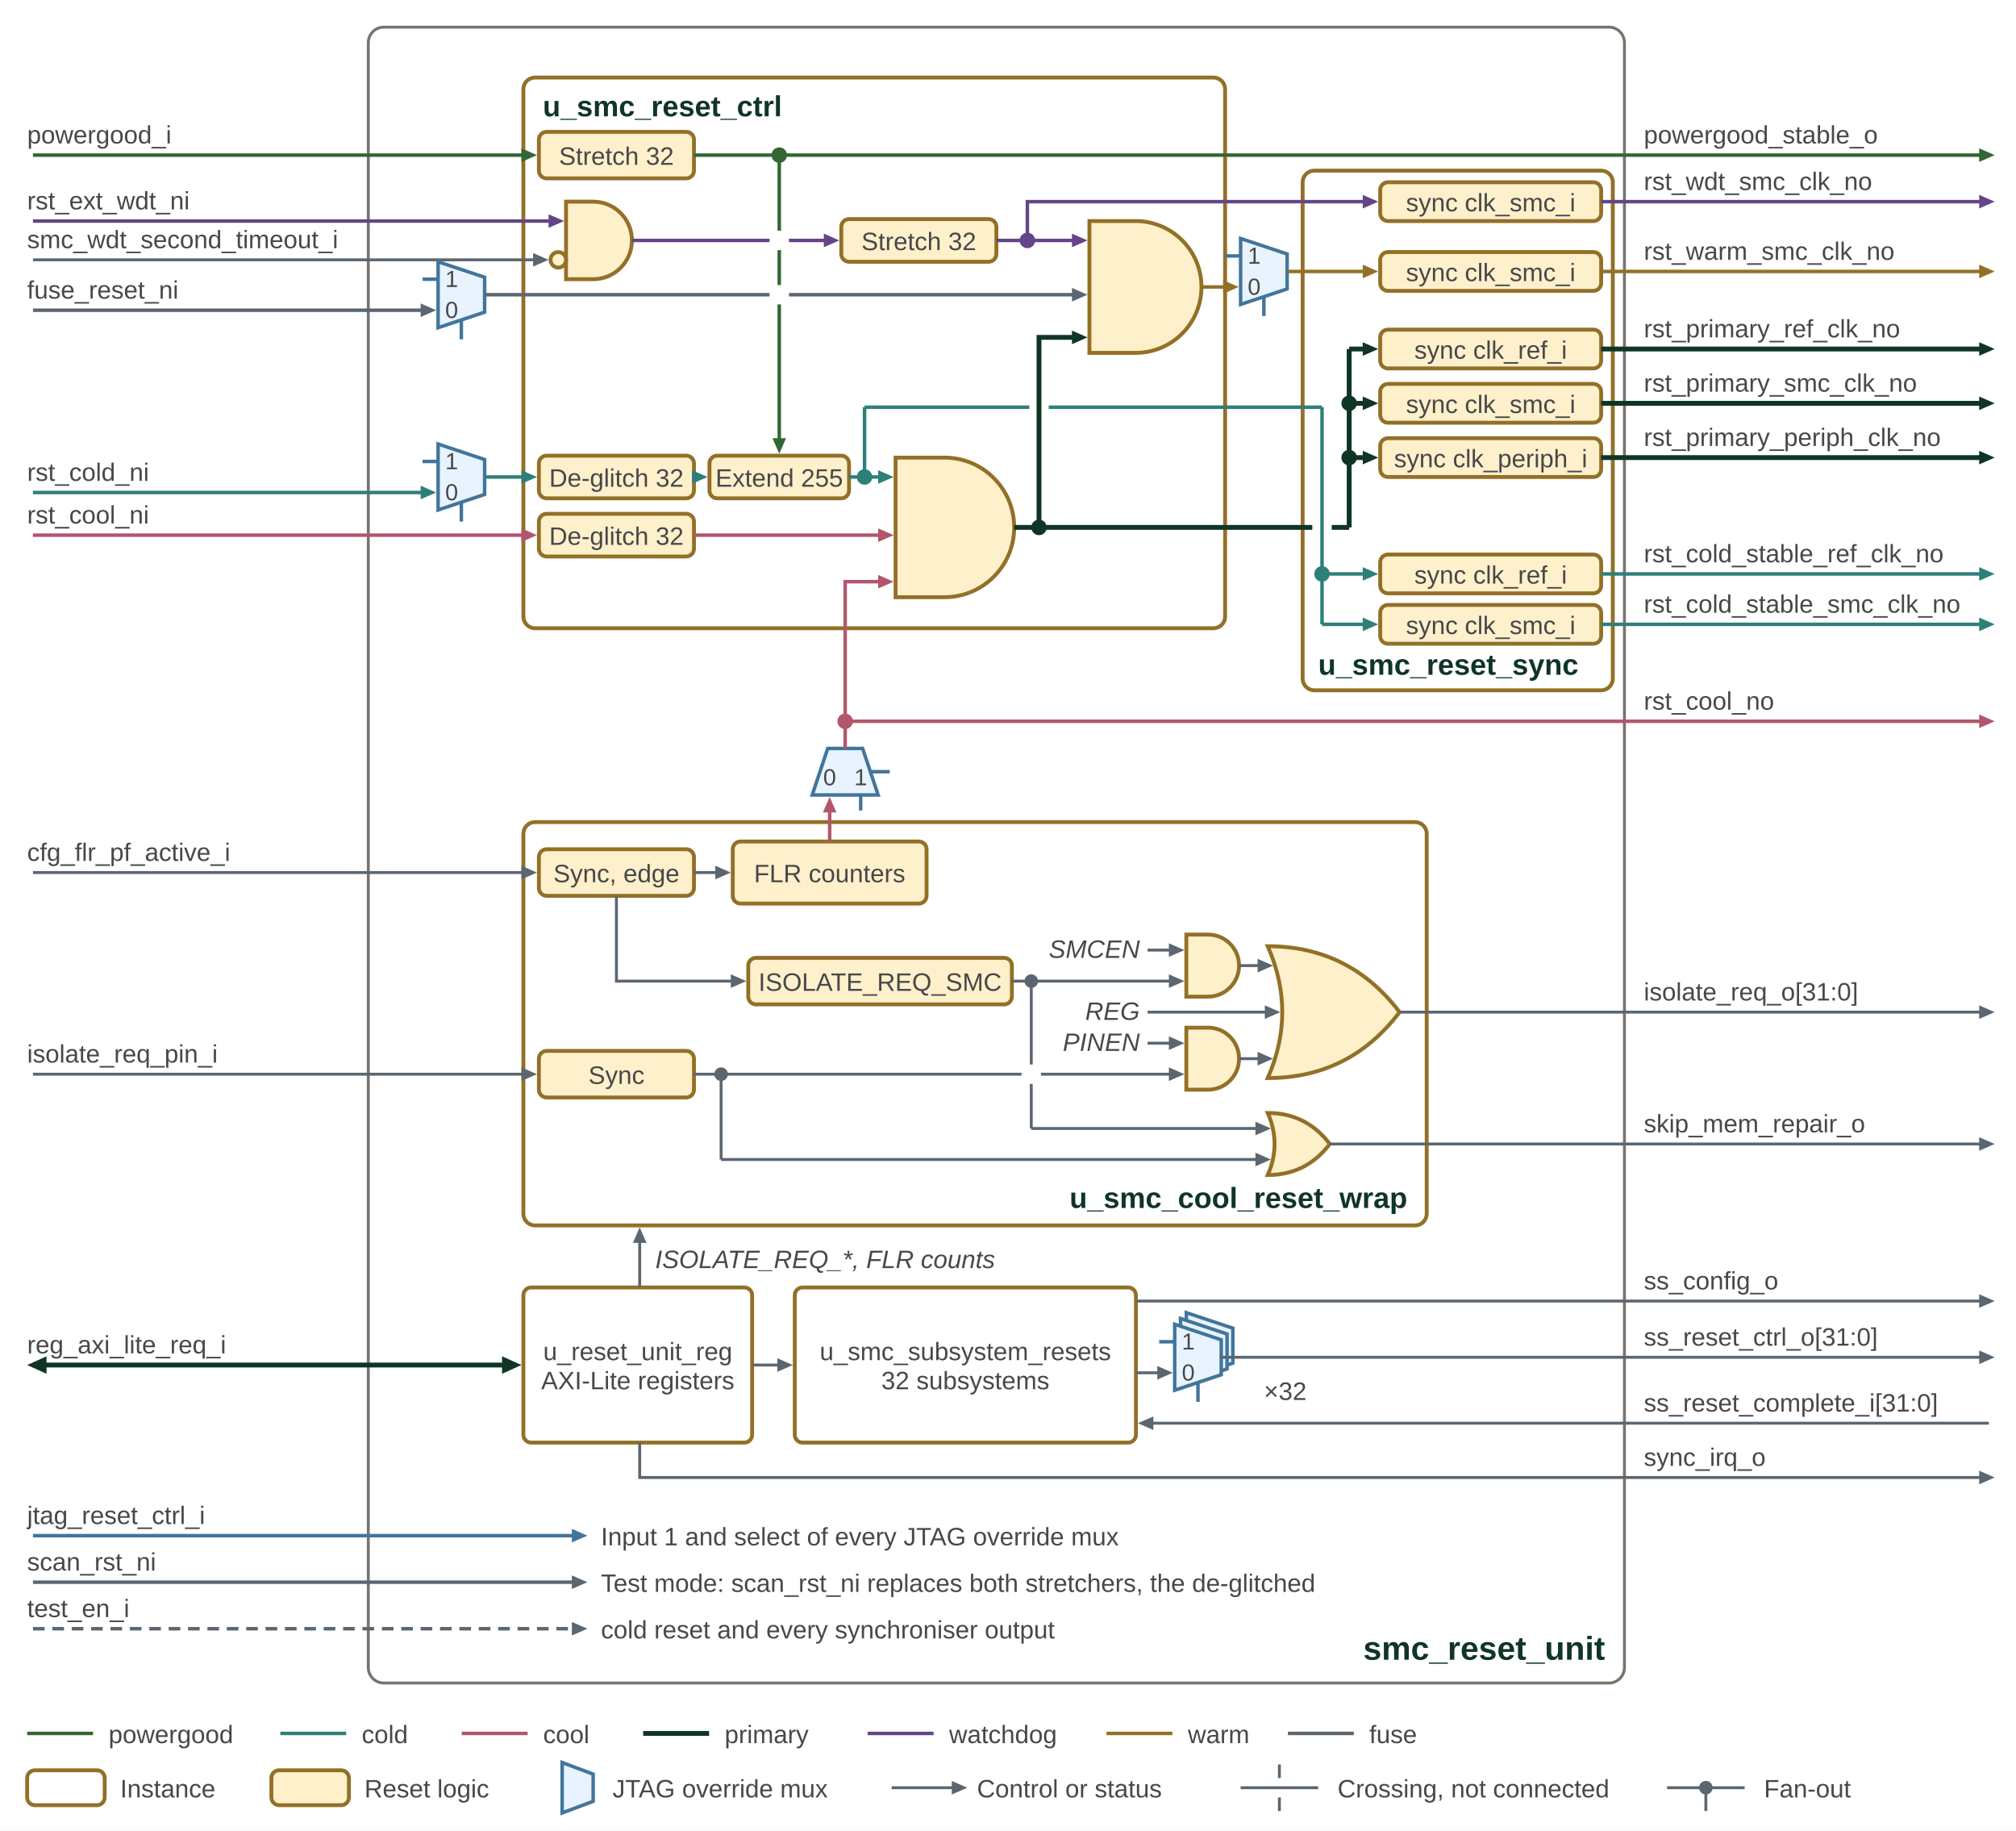
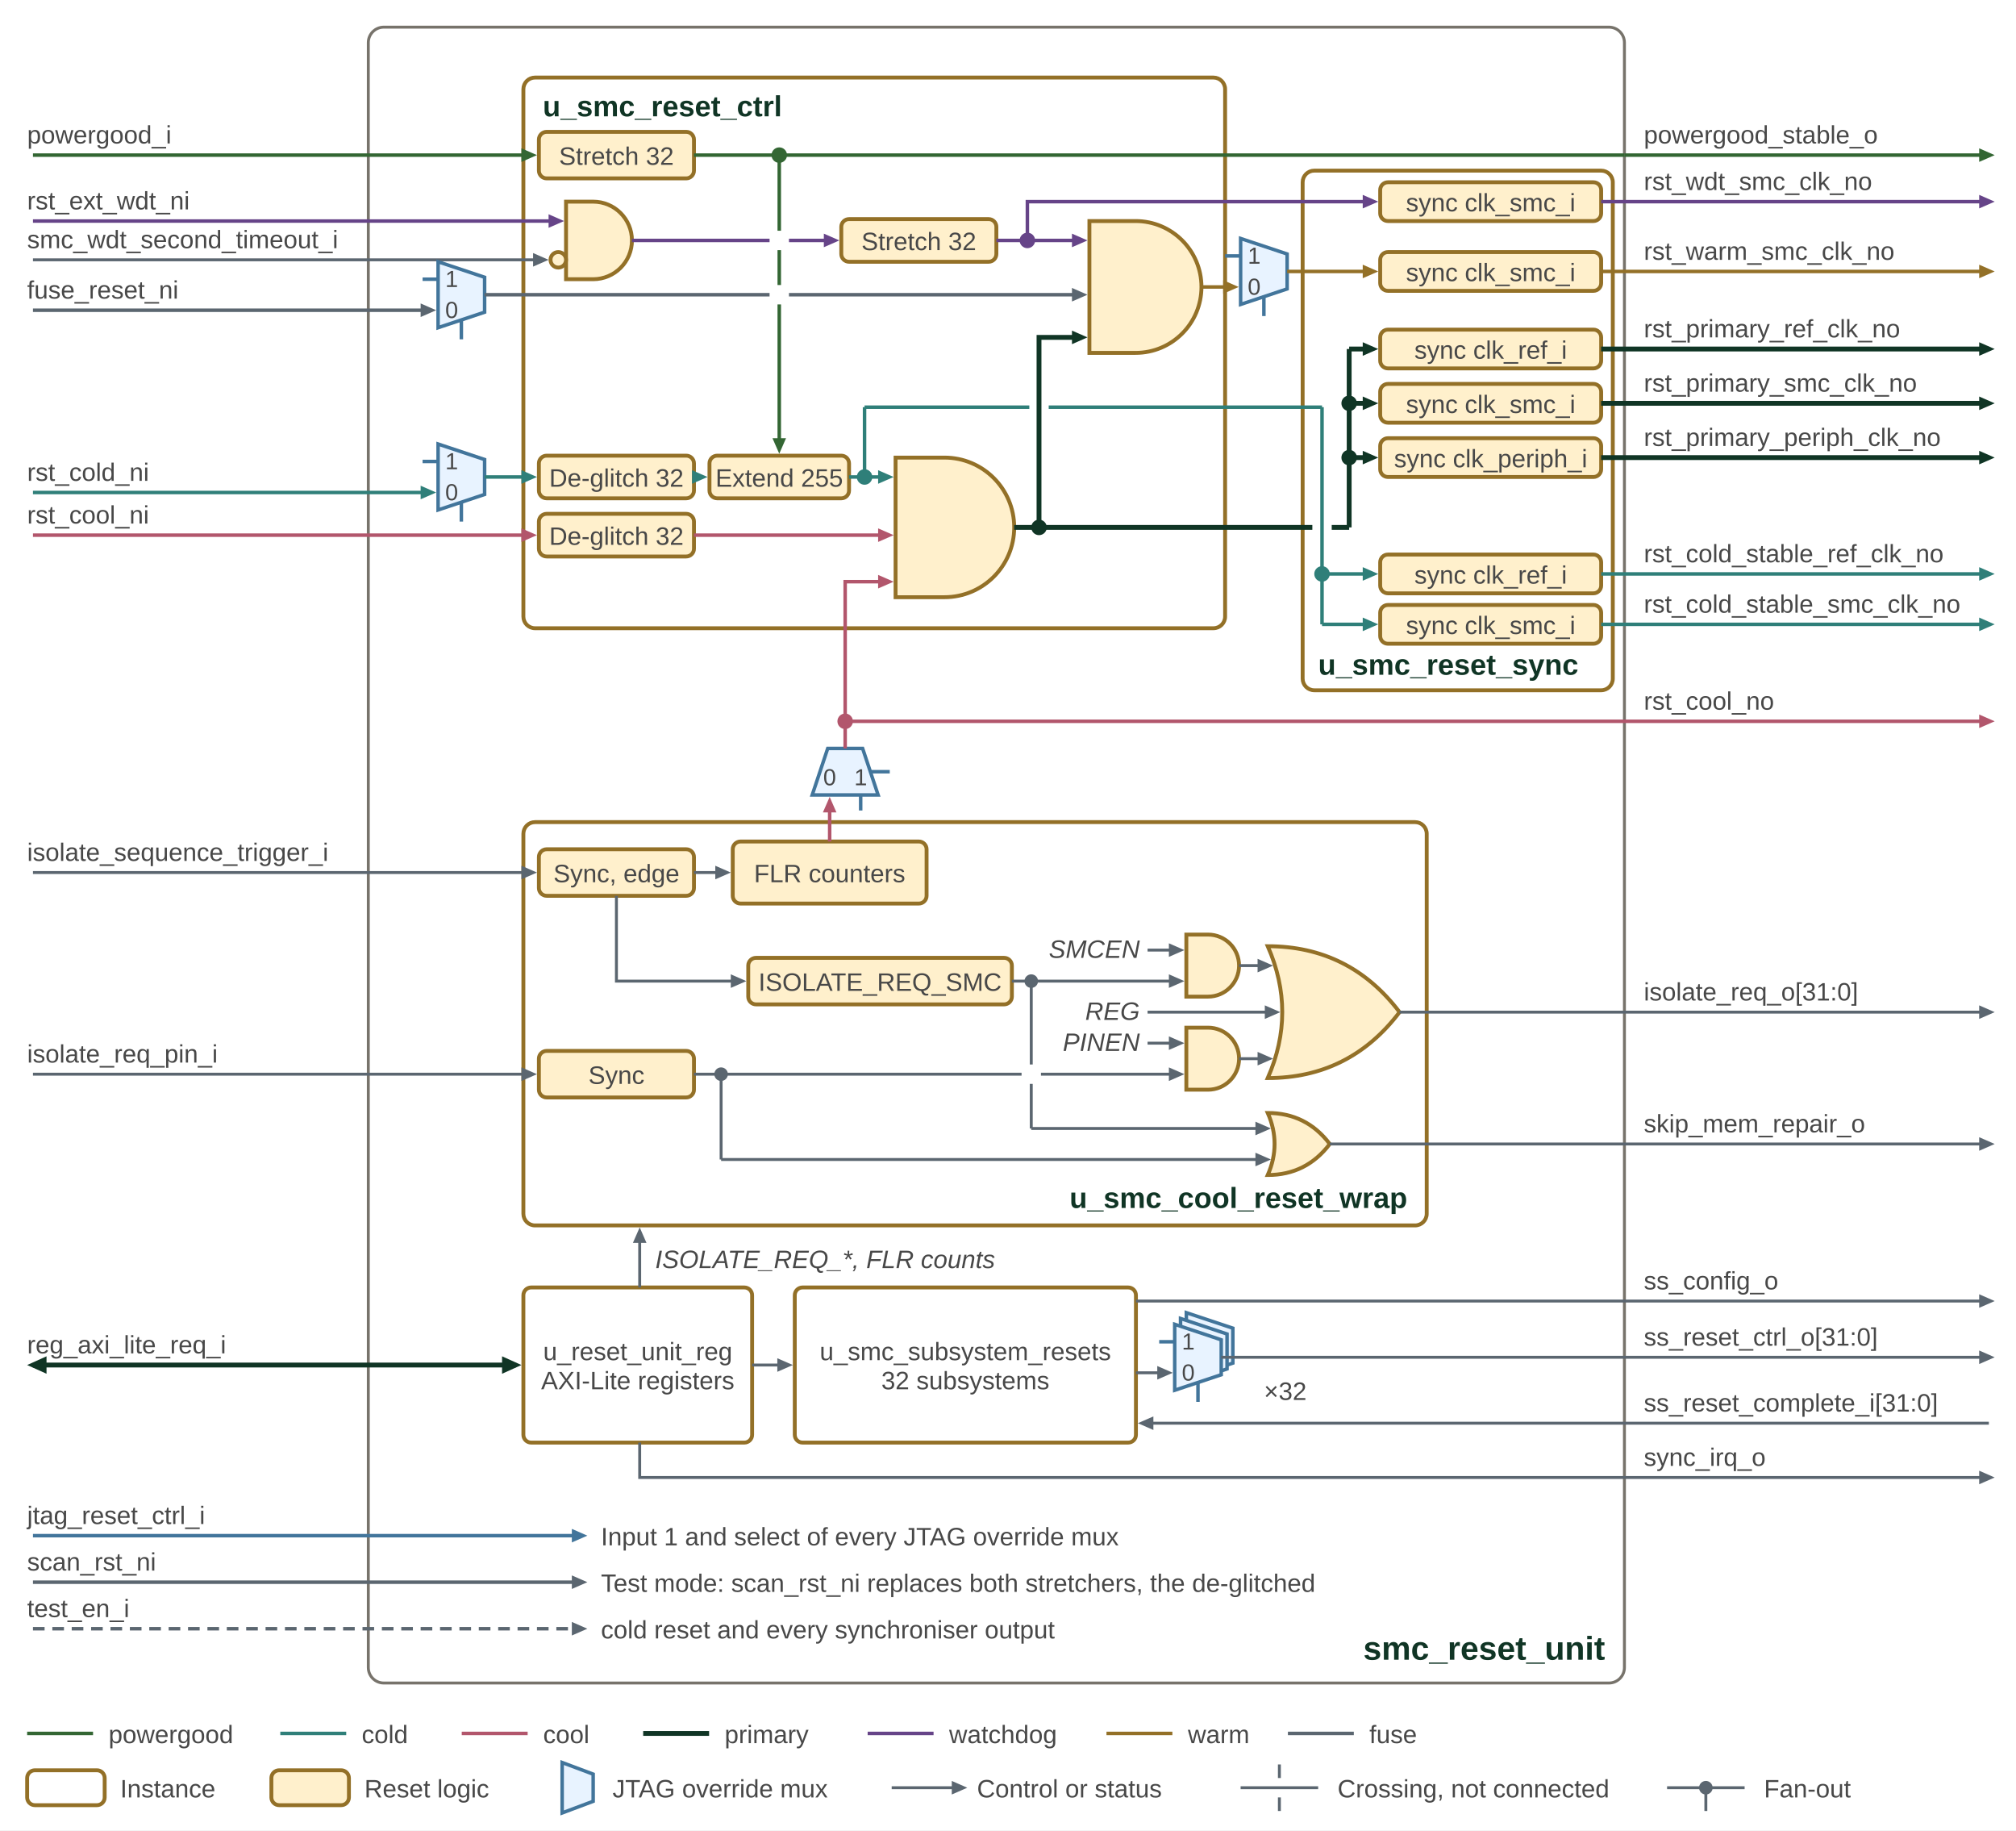
<svg xmlns="http://www.w3.org/2000/svg" width="1040" height="944" viewBox="0 0 1040 944" role="img" aria-labelledby="title desc">
  <defs>
    <marker id="ae" markerUnits="userSpaceOnUse" markerWidth="10" markerHeight="9" refX="7" refY="4.5" orient="auto">
      <path d="M0,0 L10,4.5 L0,9 Z" fill="#103525" />
    </marker>
    <marker id="as" markerUnits="userSpaceOnUse" markerWidth="10" markerHeight="9" refX="3" refY="4.5" orient="auto">
      <path d="M10,0 L0,4.5 L10,9 Z" fill="#103525" />
    </marker>
    <marker id="ge" markerUnits="userSpaceOnUse" markerWidth="8" markerHeight="7" refX="5" refY="3.5" orient="auto">
      <path d="M0,0 L8,3.5 L0,7 Z" fill="#5b6670" />
    </marker>
    <marker id="gs" markerUnits="userSpaceOnUse" markerWidth="8" markerHeight="7" refX="3" refY="3.5" orient="auto">
      <path d="M8,0 L0,3.5 L8,7 Z" fill="#5b6670" />
    </marker>
    <marker id="je" markerUnits="userSpaceOnUse" markerWidth="8" markerHeight="7" refX="5" refY="3.5" orient="auto">
      <path d="M0,0 L8,3.5 L0,7 Z" fill="#42759b" />
    </marker>
    <marker id="js" markerUnits="userSpaceOnUse" markerWidth="8" markerHeight="7" refX="3" refY="3.5" orient="auto">
      <path d="M8,0 L0,3.5 L8,7 Z" fill="#42759b" />
    </marker>
    <marker id="m-smu" markerUnits="userSpaceOnUse" markerWidth="8" markerHeight="7" refX="5" refY="3.5" orient="auto">
      <path d="M0,0 L8,3.5 L0,7 Z" fill="#103525" />
    </marker>
    <marker id="m-ref" markerUnits="userSpaceOnUse" markerWidth="8" markerHeight="7" refX="5" refY="3.5" orient="auto">
      <path d="M0,0 L8,3.5 L0,7 Z" fill="#2f7f79" />
    </marker>
    <marker id="m-per" markerUnits="userSpaceOnUse" markerWidth="8" markerHeight="7" refX="5" refY="3.5" orient="auto">
      <path d="M0,0 L8,3.5 L0,7 Z" fill="#937027" />
    </marker>
    <marker id="m-tel" markerUnits="userSpaceOnUse" markerWidth="8" markerHeight="7" refX="5" refY="3.5" orient="auto">
      <path d="M0,0 L8,3.5 L0,7 Z" fill="#664488" />
    </marker>
    <marker id="m-wdt" markerUnits="userSpaceOnUse" markerWidth="8" markerHeight="7" refX="5" refY="3.5" orient="auto">
      <path d="M0,0 L8,3.5 L0,7 Z" fill="#77736b" />
    </marker>
    <marker id="m-rosc" markerUnits="userSpaceOnUse" markerWidth="8" markerHeight="7" refX="5" refY="3.5" orient="auto">
      <path d="M0,0 L8,3.5 L0,7 Z" fill="#336633" />
    </marker>
    <marker id="m-jtag" markerUnits="userSpaceOnUse" markerWidth="8" markerHeight="7" refX="5" refY="3.5" orient="auto">
      <path d="M0,0 L8,3.5 L0,7 Z" fill="#42759b" />
    </marker>
    <marker id="m-spi" markerUnits="userSpaceOnUse" markerWidth="8" markerHeight="7" refX="5" refY="3.5" orient="auto">
      <path d="M0,0 L8,3.5 L0,7 Z" fill="#5b6670" />
    </marker>
    <marker id="m-slate" markerUnits="userSpaceOnUse" markerWidth="8" markerHeight="7" refX="5" refY="3.5" orient="auto">
      <path d="M0,0 L8,3.5 L0,7 Z" fill="#5b6670" />
    </marker>
    <marker id="m-pg" markerUnits="userSpaceOnUse" markerWidth="8" markerHeight="7" refX="5" refY="3.5" orient="auto">
      <path d="M0,0 L8,3.5 L0,7 Z" fill="#336633" />
    </marker>
    <marker id="m-cool" markerUnits="userSpaceOnUse" markerWidth="8" markerHeight="7" refX="5" refY="3.5" orient="auto">
      <path d="M0,0 L8,3.5 L0,7 Z" fill="#b2566c" />
    </marker>
    <style>
text { font-family: Arial, sans-serif; font-size: 15px; fill: #484848; }
.t { fill: #484848; }
.b { font-size: 17px; font-weight: bold; fill: #103525; }
.bs { font-size: 15px; font-weight: bold; fill: #103525; }
.h { font-size: 22px; font-weight: bold; fill: #103525; }
.s { font-size: 13px; fill: #484848; }
.si { font-size: 13px; font-style: italic; fill: #484848; }
.pmt { font-size: 12px; font-weight: bold; fill: #ffffff; }
.pst { font-size: 12px; font-weight: bold; fill: #103525; }
.pjt { font-size: 12px; font-weight: bold; fill: #1d4b6e; }
.pct { font-size: 12px; font-weight: bold; fill: #1f5c57; }
.pm { fill: #103525; stroke: #103525; stroke-width: 1.2; }
.ps { fill: #ffffff; stroke: #103525; stroke-width: 1.2; }
.pj { fill: #e8f3ff; stroke: #42759b; stroke-width: 1.2; }
.pc { fill: #d9f0ee; stroke: #2f7f79; stroke-width: 1.2; }
.smu { fill: #ffffff; stroke: #77736b; stroke-width: 1.5; }
.network { fill: #e8f0e8; stroke: #336633; stroke-width: 2; }
.fabric { fill: #fff0cc; stroke: #937027; stroke-width: 2; }
.core { fill: #ffffff; stroke: #937027; stroke-width: 2; }
.future { fill: #ffffff; stroke: #937027; stroke-width: 2; }
.nostroke { stroke: none; }
.fut { fill: none; stroke-dasharray: 7 5; }
.opt { stroke-dasharray: 7 5; }
.hatch { fill: none; stroke: #103525; stroke-opacity: 0.16; stroke-width: 1.2; }
.external { fill: #f2f2f2; stroke: #77736b; stroke-width: 1.5; }
.axi { fill: none; stroke: #103525; stroke-width: 2.5; marker-start: url(#as); marker-end: url(#ae); }
.axio { fill: none; stroke: #103525; stroke-width: 2.5; stroke-dasharray: 8 5; marker-start: url(#as); marker-end: url(#ae); }
.sig { fill: none; stroke: #5b6670; stroke-width: 1.5; marker-start: url(#gs); marker-end: url(#ge); }
.sigo { fill: none; stroke: #5b6670; stroke-width: 1.5; marker-end: url(#ge); }
.jtag { fill: none; stroke: #42759b; stroke-width: 1.8; marker-end: url(#je); }
.jtagb { fill: none; stroke: #42759b; stroke-width: 1.8; marker-start: url(#js); marker-end: url(#je); }
.sigplain { fill: none; stroke: #5b6670; stroke-width: 1.5; }
.n-smu { fill: none; stroke: #103525; stroke-width: 2.5; }
.a-smu { fill: none; stroke: #103525; stroke-width: 2.5; marker-end: url(#m-smu); }
.n-ref { fill: none; stroke: #2f7f79; stroke-width: 1.8; }
.a-ref { fill: none; stroke: #2f7f79; stroke-width: 1.8; marker-end: url(#m-ref); }
.n-per { fill: none; stroke: #937027; stroke-width: 1.8; }
.a-per { fill: none; stroke: #937027; stroke-width: 1.8; marker-end: url(#m-per); }
.n-tel { fill: none; stroke: #664488; stroke-width: 1.8; }
.a-tel { fill: none; stroke: #664488; stroke-width: 1.8; marker-end: url(#m-tel); }
.n-wdt { fill: none; stroke: #77736b; stroke-width: 1.8; }
.a-wdt { fill: none; stroke: #77736b; stroke-width: 1.8; marker-end: url(#m-wdt); }
.n-rosc { fill: none; stroke: #336633; stroke-width: 1.8; }
.a-rosc { fill: none; stroke: #336633; stroke-width: 1.8; marker-end: url(#m-rosc); }
.n-jtag { fill: none; stroke: #42759b; stroke-width: 1.8; }
.a-jtag { fill: none; stroke: #42759b; stroke-width: 1.8; marker-end: url(#m-jtag); }
.n-spi { fill: none; stroke: #5b6670; stroke-width: 1.8; }
.a-spi { fill: none; stroke: #5b6670; stroke-width: 1.8; marker-end: url(#m-spi); }
.n-slate { fill: none; stroke: #5b6670; stroke-width: 1.8; }
.a-slate { fill: none; stroke: #5b6670; stroke-width: 1.8; marker-end: url(#m-slate); }
.n-pg { fill: none; stroke: #336633; stroke-width: 1.8; }
.a-pg { fill: none; stroke: #336633; stroke-width: 1.8; marker-end: url(#m-pg); }
.n-cool { fill: none; stroke: #b2566c; stroke-width: 1.8; }
.a-cool { fill: none; stroke: #b2566c; stroke-width: 1.8; marker-end: url(#m-cool); }
.a-dash { fill: none; stroke: #5b6670; stroke-width: 1.8; stroke-dasharray: 6 4; marker-end: url(#m-slate); }
.jovr { fill: #e8f3ff; stroke: #42759b; stroke-width: 1.8; }
.mx { font-size: 12px; fill: #484848; }

</style>
  </defs>
  <rect width="1040" height="944" fill="#ffffff" />
  <rect class="smu" x="190" y="14" width="648" height="854" rx="8" />
  <rect class="core" x="270" y="40" width="362" height="284" rx="6" />
  <text class="bs" x="280" y="60" text-anchor="start">u_smc_reset_ctrl</text>
  <rect class="fabric" x="278" y="68" width="80" height="24" rx="4" />
  <text class="s" x="318" y="85" text-anchor="middle">Stretch 32</text>
  <text class="s" x="14" y="74" text-anchor="start">powergood_i</text>
  <path class="a-pg" d="M17,80 L274,80" />
  <path class="n-pg" d="M358,80 L838,80" />
  <path class="a-pg" d="M838,80 L1026,80" />
  <text class="s" x="848" y="74" text-anchor="start">powergood_stable_o</text>
  <circle cx="402" cy="80" r="4" fill="#336633" />
  <path class="fabric" d="M292,104 L306,104 A20,20 0 0 1 306,144 L292,144 Z" />
  <text class="s" x="14" y="108" text-anchor="start">rst_ext_wdt_ni</text>
  <path class="a-tel" d="M17,114 L288,114" />
  <circle class="fabric" cx="288" cy="134" r="4" />
  <text class="s" x="14" y="128" text-anchor="start">smc_wdt_second_timeout_i</text>
  <path class="sigo" d="M17,134 L280,134" />
  <path class="jovr" d="M226,135 L250,143 L250,161 L226,169 Z" />
  <text class="mx" x="233" y="148" text-anchor="middle">1</text>
  <text class="mx" x="233" y="164" text-anchor="middle">0</text>
  <path class="n-jtag" d="M218,144 L226,144" />
  <path class="n-jtag" d="M238,165 L238,175" />
  <text class="s" x="14" y="154" text-anchor="start">fuse_reset_ni</text>
  <path class="a-slate" d="M17,160 L222,160" />
  <path class="fabric" d="M562,114 L585.8,114 A34,34 0 0 1 585.8,182 L562,182 Z" />
  <path class="n-tel" d="M326,124.0 L397,124.0" />
  <path class="a-tel" d="M407,124.0 L430,124.0" />
  <rect class="fabric" x="434" y="113" width="80" height="22" rx="4" />
  <text class="s" x="474" y="129" text-anchor="middle">Stretch 32</text>
  <path class="n-tel" d="M514,124.0 L558,124.0" />
  <path class="a-tel" d="M554,124.0 L558,124.0" />
  <path class="n-slate" d="M250,152 L397,152 M407,152 L558,152" />
  <path class="a-slate" d="M554,152.0 L558,152.0" />
  <path class="jovr" d="M226,229 L250,237 L250,255 L226,263 Z" />
  <text class="mx" x="233" y="242" text-anchor="middle">1</text>
  <text class="mx" x="233" y="258" text-anchor="middle">0</text>
  <path class="n-jtag" d="M218,238 L226,238" />
  <path class="n-jtag" d="M238,259 L238,269" />
  <text class="s" x="14" y="248" text-anchor="start">rst_cold_ni</text>
  <path class="a-ref" d="M17,254 L222,254" />
  <rect class="fabric" x="278" y="235" width="80" height="22" rx="4" />
  <text class="s" x="318" y="251" text-anchor="middle">De-glitch 32</text>
  <rect class="fabric" x="366" y="235" width="72" height="22" rx="4" />
  <text class="s" x="402" y="251" text-anchor="middle">Extend 255</text>
  <path class="a-ref" d="M250,246 L274,246" />
  <path class="a-ref" d="M358,246 L362,246" />
  <path class="a-pg" d="M402,80 L402,119 M402,129 L402,147 M402,157 L402,231" />
  <text class="s" x="14" y="270" text-anchor="start">rst_cool_ni</text>
  <path class="a-cool" d="M17,276 L274,276" />
  <rect class="fabric" x="278" y="265" width="80" height="22" rx="4" />
  <text class="s" x="318" y="281" text-anchor="middle">De-glitch 32</text>
  <path class="fabric" d="M462,236 L487.2,236 A36,36 0 0 1 487.2,308 L462,308 Z" />
  <path class="a-ref" d="M438,246 L458,246" />
  <circle cx="446" cy="246" r="4" fill="#2f7f79" />
  <path class="a-cool" d="M358,276 L458,276" />
  <circle cx="536" cy="272" r="4" fill="#103525" />
  <path class="a-smu" d="M536,272.0 L536,174 L558,174" />
  <rect class="core" x="672" y="88" width="160" height="268" rx="6" />
  <text class="bs" x="680" y="348" text-anchor="start">u_smc_reset_sync</text>
  <rect class="fabric" x="712" y="94" width="114" height="20" rx="4" />
  <text class="s" x="769" y="109" text-anchor="middle">sync clk_smc_i</text>
  <path class="a-tel" d="M826,104 L1026,104" />
  <text class="s" x="848" y="98" text-anchor="start">rst_wdt_smc_clk_no</text>
  <rect class="fabric" x="712" y="130" width="114" height="20" rx="4" />
  <text class="s" x="769" y="145" text-anchor="middle">sync clk_smc_i</text>
  <path class="a-per" d="M826,140 L1026,140" />
  <text class="s" x="848" y="134" text-anchor="start">rst_warm_smc_clk_no</text>
  <rect class="fabric" x="712" y="170" width="114" height="20" rx="4" />
  <text class="s" x="769" y="185" text-anchor="middle">sync clk_ref_i</text>
  <path class="a-smu" d="M826,180 L1026,180" />
  <text class="s" x="848" y="174" text-anchor="start">rst_primary_ref_clk_no</text>
  <rect class="fabric" x="712" y="198" width="114" height="20" rx="4" />
  <text class="s" x="769" y="213" text-anchor="middle">sync clk_smc_i</text>
  <path class="a-smu" d="M826,208 L1026,208" />
  <text class="s" x="848" y="202" text-anchor="start">rst_primary_smc_clk_no</text>
  <rect class="fabric" x="712" y="226" width="114" height="20" rx="4" />
  <text class="s" x="769" y="241" text-anchor="middle">sync clk_periph_i</text>
  <path class="a-smu" d="M826,236 L1026,236" />
  <text class="s" x="848" y="230" text-anchor="start">rst_primary_periph_clk_no</text>
  <rect class="fabric" x="712" y="286" width="114" height="20" rx="4" />
  <text class="s" x="769" y="301" text-anchor="middle">sync clk_ref_i</text>
  <path class="a-ref" d="M826,296 L1026,296" />
  <text class="s" x="848" y="290" text-anchor="start">rst_cold_stable_ref_clk_no</text>
  <rect class="fabric" x="712" y="312" width="114" height="20" rx="4" />
  <text class="s" x="769" y="327" text-anchor="middle">sync clk_smc_i</text>
  <path class="a-ref" d="M826,322 L1026,322" />
  <text class="s" x="848" y="316" text-anchor="start">rst_cold_stable_smc_clk_no</text>
  <circle cx="530" cy="124" r="4" fill="#664488" />
  <path class="a-tel" d="M530,124.0 L530,104 L708,104" />
  <path class="jovr" d="M640,123 L664,131 L664,149 L640,157 Z" />
  <text class="mx" x="647" y="136" text-anchor="middle">1</text>
  <text class="mx" x="647" y="152" text-anchor="middle">0</text>
  <path class="n-jtag" d="M632,132 L640,132" />
  <path class="n-jtag" d="M652,153 L652,163" />
  <path class="a-per" d="M619.8,148.0 L636,148.0" />
  <path class="a-per" d="M664,140.0 L708,140.0" />
  <path class="n-smu" d="M523.2,272 L677,272 M687,272 L696,272" />
  <path class="n-smu" d="M696,272.0 L696,180" />
  <path class="a-smu" d="M696,180 L708,180" />
  <path class="a-smu" d="M696,208 L708,208" />
  <path class="a-smu" d="M696,236 L708,236" />
  <circle cx="696" cy="208" r="4" fill="#103525" />
  <circle cx="696" cy="236" r="4" fill="#103525" />
  <path class="n-ref" d="M446,246 L446,210" />
  <path class="n-ref" d="M446,210 L531,210 M541,210 L682,210" />
  <path class="n-ref" d="M682,210 L682,322" />
  <path class="a-ref" d="M682,296 L708,296" />
  <path class="a-ref" d="M682,322 L708,322" />
  <circle cx="682" cy="296" r="4" fill="#2f7f79" />
  <path class="jovr" d="M419,410 L453,410 L445,386 L427,386 Z" />
  <text class="mx" x="428" y="405" text-anchor="middle">0</text>
  <text class="mx" x="444" y="405" text-anchor="middle">1</text>
  <path class="n-jtag" d="M444,410 L444,418" />
  <path class="n-jtag" d="M449,398 L459,398" />
  <path class="a-cool" d="M436,386 L436,300 L458,300" />
  <circle cx="436" cy="372" r="4" fill="#b2566c" />
  <path class="a-cool" d="M436,372 L1026,372" />
  <text class="s" x="848" y="366" text-anchor="start">rst_cool_no</text>
  <rect class="core" x="270" y="424" width="466" height="208" rx="6" />
  <text class="bs" x="726" y="623" text-anchor="end">u_smc_cool_reset_wrap</text>
-   <text class="s" x="14" y="444" text-anchor="start">cfg_flr_pf_active_i</text>
+   <text class="s" x="14" y="444" text-anchor="start">isolate_sequence_trigger_i</text>
  <path class="sigo" d="M17,450 L274,450" />
  <rect class="fabric" x="278" y="438" width="80" height="24" rx="4" />
  <text class="s" x="318" y="455" text-anchor="middle">Sync, edge</text>
  <rect class="fabric" x="378" y="434" width="100" height="32" rx="4" />
  <text class="s" x="428" y="455" text-anchor="middle">FLR counters</text>
  <path class="sigo" d="M358,450 L374,450" />
  <path class="a-cool" d="M428,434 L428,414" />
  <rect class="fabric" x="386" y="494" width="136" height="24" rx="4" />
  <text class="s" x="454" y="511" text-anchor="middle">ISOLATE_REQ_SMC</text>
  <path class="sigo" d="M318,462 L318,506 L382,506" />
  <text class="s" x="14" y="548" text-anchor="start">isolate_req_pin_i</text>
  <path class="sigo" d="M17,554 L274,554" />
  <rect class="fabric" x="278" y="542" width="80" height="24" rx="4" />
  <text class="s" x="318" y="559" text-anchor="middle">Sync</text>
  <path class="fabric" d="M612,482 L623.2,482 A16,16 0 0 1 623.2,514 L612,514 Z" />
  <path class="fabric" d="M612,530 L623.2,530 A16,16 0 0 1 623.2,562 L612,562 Z" />
  <path class="fabric" d="M654,488 Q668.96,522 654,556 Q696.16,556 722,522 Q696.16,488 654,488 Z" />
  <path class="fabric" d="M654,574 Q661.04,590 654,606 Q673.84,606 686,590 Q673.84,574 654,574 Z" />
  <path class="sigo" d="M592,490 L608,490" />
  <text class="si" x="588" y="494" text-anchor="end">SMCEN</text>
  <path class="sigo" d="M592,538 L608,538" />
  <text class="si" x="588" y="542" text-anchor="end">PINEN</text>
  <path class="sigo" d="M592,522 L657.48,522" />
  <text class="si" x="588" y="526" text-anchor="end">REG</text>
  <path class="sigo" d="M522,506 L608,506" />
  <circle cx="532" cy="506" r="3.5" fill="#5b6670" />
  <path class="sigplain" d="M532,506 L532,549 M532,559 L532,582" />
  <path class="sigo" d="M532,582 L652.64,582" />
  <path class="sigplain" d="M358,554 L527,554 M537,554 L604,554" />
  <path class="sigo" d="M604,554 L608,554" />
  <circle cx="372" cy="554" r="3.5" fill="#5b6670" />
  <path class="sigplain" d="M372,554 L372,598" />
  <path class="sigo" d="M372,598 L652.64,598" />
  <path class="sigo" d="M639.2,498.0 L653.753,498.0" />
  <path class="sigo" d="M639.2,546.0 L653.753,546.0" />
  <path class="sigo" d="M722,522.0 L1026,522.0" />
  <text class="s" x="848" y="516" text-anchor="start">isolate_req_o[31:0]</text>
  <path class="sigo" d="M686,590.0 L1026,590.0" />
  <text class="s" x="848" y="584" text-anchor="start">skip_mem_repair_o</text>
  <rect class="core" x="270" y="664" width="118" height="80" rx="4" />
  <text class="s" x="329" y="701.5" text-anchor="middle">u_reset_unit_reg</text>
  <text class="s" x="329" y="716.5" text-anchor="middle">AXI-Lite registers</text>
  <rect class="core" x="410" y="664" width="176" height="80" rx="4" />
  <text class="s" x="498" y="701.5" text-anchor="middle">u_smc_subsystem_resets</text>
  <text class="s" x="498" y="716.5" text-anchor="middle">32 subsystems</text>
  <text class="s" x="14" y="698" text-anchor="start">reg_axi_lite_req_i</text>
  <path class="axi" d="M17,704 L266,704" />
  <path class="sigo" d="M388,704 L406,704" />
  <path class="sigo" d="M330,664 L330,636" />
  <text class="si" x="338" y="654" text-anchor="start">ISOLATE_REQ_*, FLR counts</text>
  <path class="jovr" d="M612,677 L636,685 L636,703 L612,711 Z" />
  <path class="jovr" d="M609,680 L633,688 L633,706 L609,714 Z" />
  <path class="jovr" d="M606,683 L630,691 L630,709 L606,717 Z" />
  <text class="mx" x="613" y="696" text-anchor="middle">1</text>
  <text class="mx" x="613" y="712" text-anchor="middle">0</text>
  <path class="n-jtag" d="M598,692 L606,692" />
  <path class="n-jtag" d="M618,713 L618,723" />
  <path class="sigo" d="M586,708 L602,708" />
  <path class="sigo" d="M630,700.0 L1026,700.0" />
  <text class="s" x="848" y="694" text-anchor="start">ss_reset_ctrl_o[31:0]</text>
  <text class="s" x="652" y="722" text-anchor="start">×32</text>
  <path class="sigo" d="M586,671 L1026,671" />
  <text class="s" x="848" y="665" text-anchor="start">ss_config_o</text>
  <path class="sigo" d="M1026,734 L590,734" />
  <text class="s" x="848" y="728" text-anchor="start">ss_reset_complete_i[31:0]</text>
  <path class="sigo" d="M330,744 L330,762 L1026,762" />
  <text class="s" x="848" y="756" text-anchor="start">sync_irq_o</text>
  <text class="s" x="14" y="786" text-anchor="start">jtag_reset_ctrl_i</text>
  <path class="jtag" d="M17,792 L300,792" />
  <text class="s" x="310" y="797" text-anchor="start">Input 1 and select of every JTAG override mux</text>
  <text class="s" x="14" y="810" text-anchor="start">scan_rst_ni</text>
  <path class="a-slate" d="M17,816 L300,816" />
  <text class="s" x="14" y="834" text-anchor="start">test_en_i</text>
  <path class="a-dash" d="M17,840 L300,840" />
  <text class="s" x="310" y="821" text-anchor="start">Test mode: scan_rst_ni replaces both stretchers, the de-glitched</text>
  <text class="s" x="310" y="845" text-anchor="start">cold reset and every synchroniser output</text>
  <text class="b" x="828" y="856" text-anchor="end">smc_reset_unit</text>
  <path class="n-pg" d="M14,894 L48,894" />
  <text class="s" x="56" y="899" text-anchor="start">powergood</text>
  <path class="n-ref" d="M144.6,894 L178.6,894" />
  <text class="s" x="186.6" y="899" text-anchor="start">cold</text>
  <path class="n-cool" d="M238.2,894 L272.2,894" />
  <text class="s" x="280.2" y="899" text-anchor="start">cool</text>
  <path class="n-smu" d="M331.8,894 L365.8,894" />
  <text class="s" x="373.8" y="899" text-anchor="start">primary</text>
  <path class="n-tel" d="M447.6,894 L481.6,894" />
  <text class="s" x="489.6" y="899" text-anchor="start">watchdog</text>
  <path class="n-per" d="M570.8,894 L604.8,894" />
  <text class="s" x="612.8" y="899" text-anchor="start">warm</text>
  <path class="n-slate" d="M664.4,894 L698.4,894" />
  <text class="s" x="706.4" y="899" text-anchor="start">fuse</text>
  <rect class="core" x="14" y="913" width="40" height="18" rx="4" />
  <text class="s" x="62" y="927" text-anchor="start">Instance</text>
  <rect class="fabric" x="140" y="913" width="40" height="18" rx="4" />
  <text class="s" x="188" y="927" text-anchor="start">Reset logic</text>
  <path class="jovr" d="M290,909 L306,915 L306,929 L290,935 Z" />
  <text class="s" x="316" y="927" text-anchor="start">JTAG override mux</text>
  <path class="sigo" d="M460,922 L496,922" />
  <text class="s" x="504" y="927" text-anchor="start">Control or status</text>
  <path class="sigplain" d="M640,922 L680,922" />
  <path class="sigplain" d="M660,910 L660,917 M660,927 L660,934" />
  <text class="s" x="690" y="927" text-anchor="start">Crossing, not connected</text>
  <path class="sigplain" d="M860,922 L900,922 M880,922 L880,934" />
  <circle cx="880" cy="922" r="3.5" fill="#5b6670" />
  <text class="s" x="910" y="927" text-anchor="start">Fan-out</text>
</svg>
